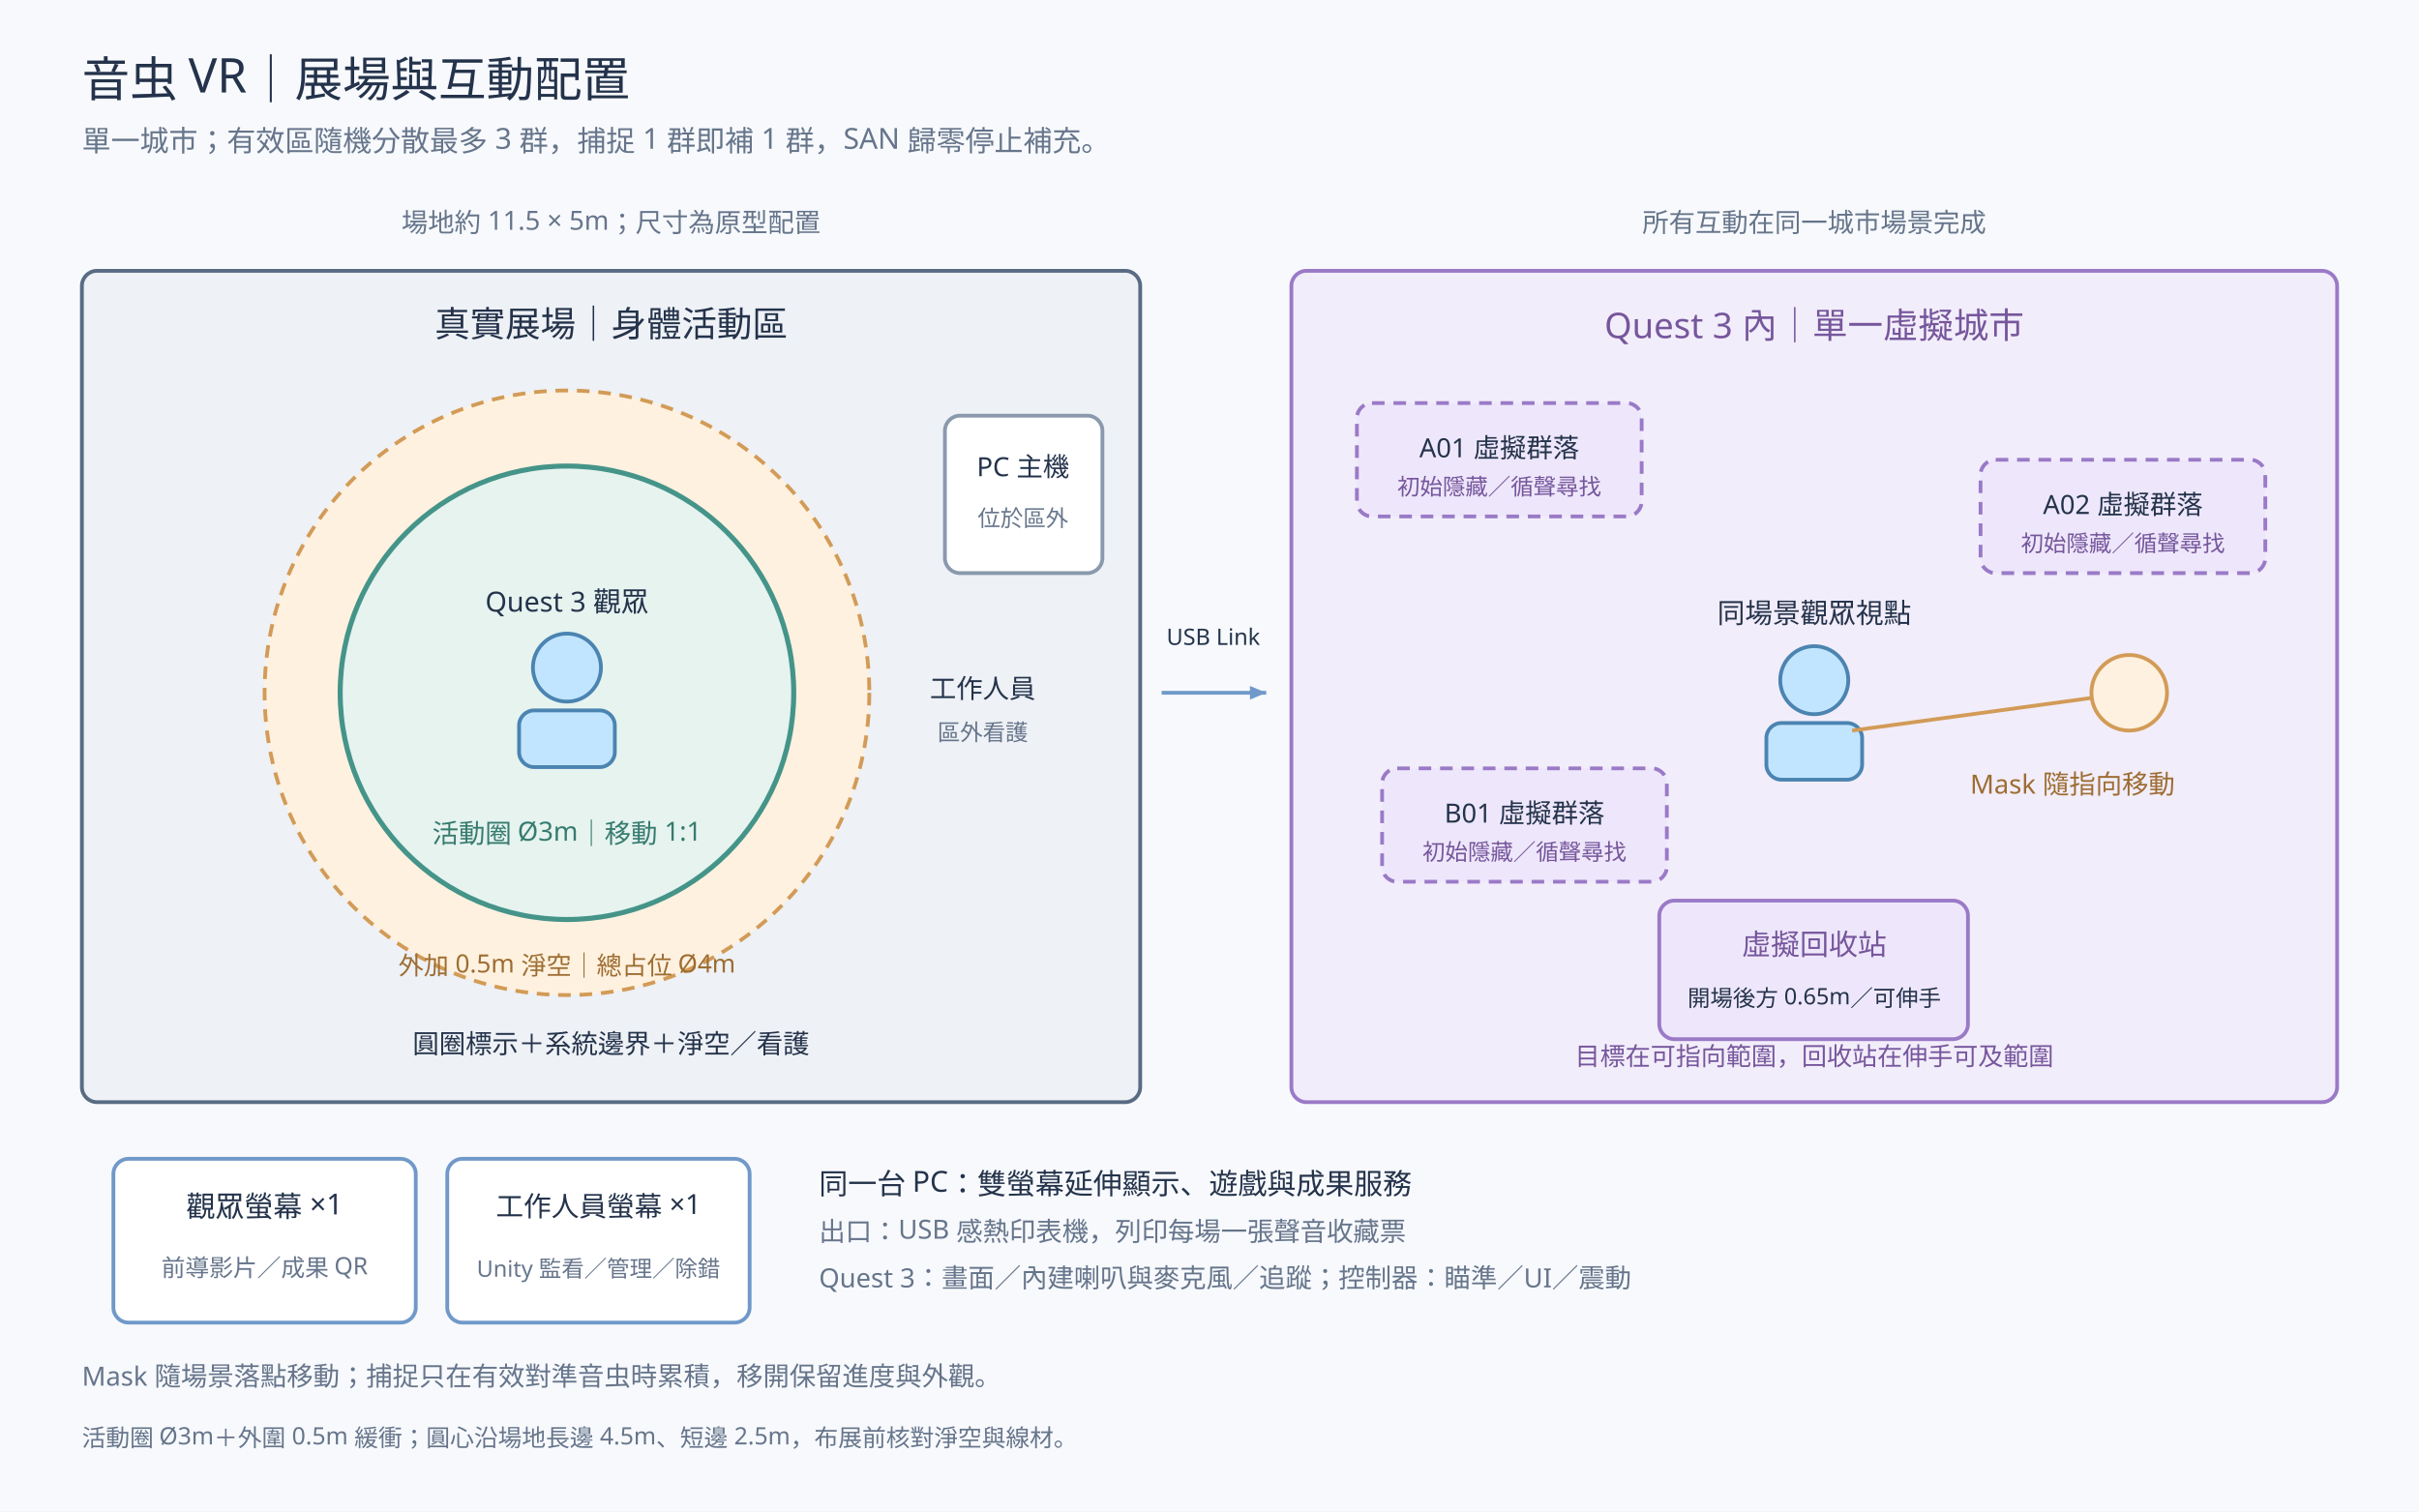
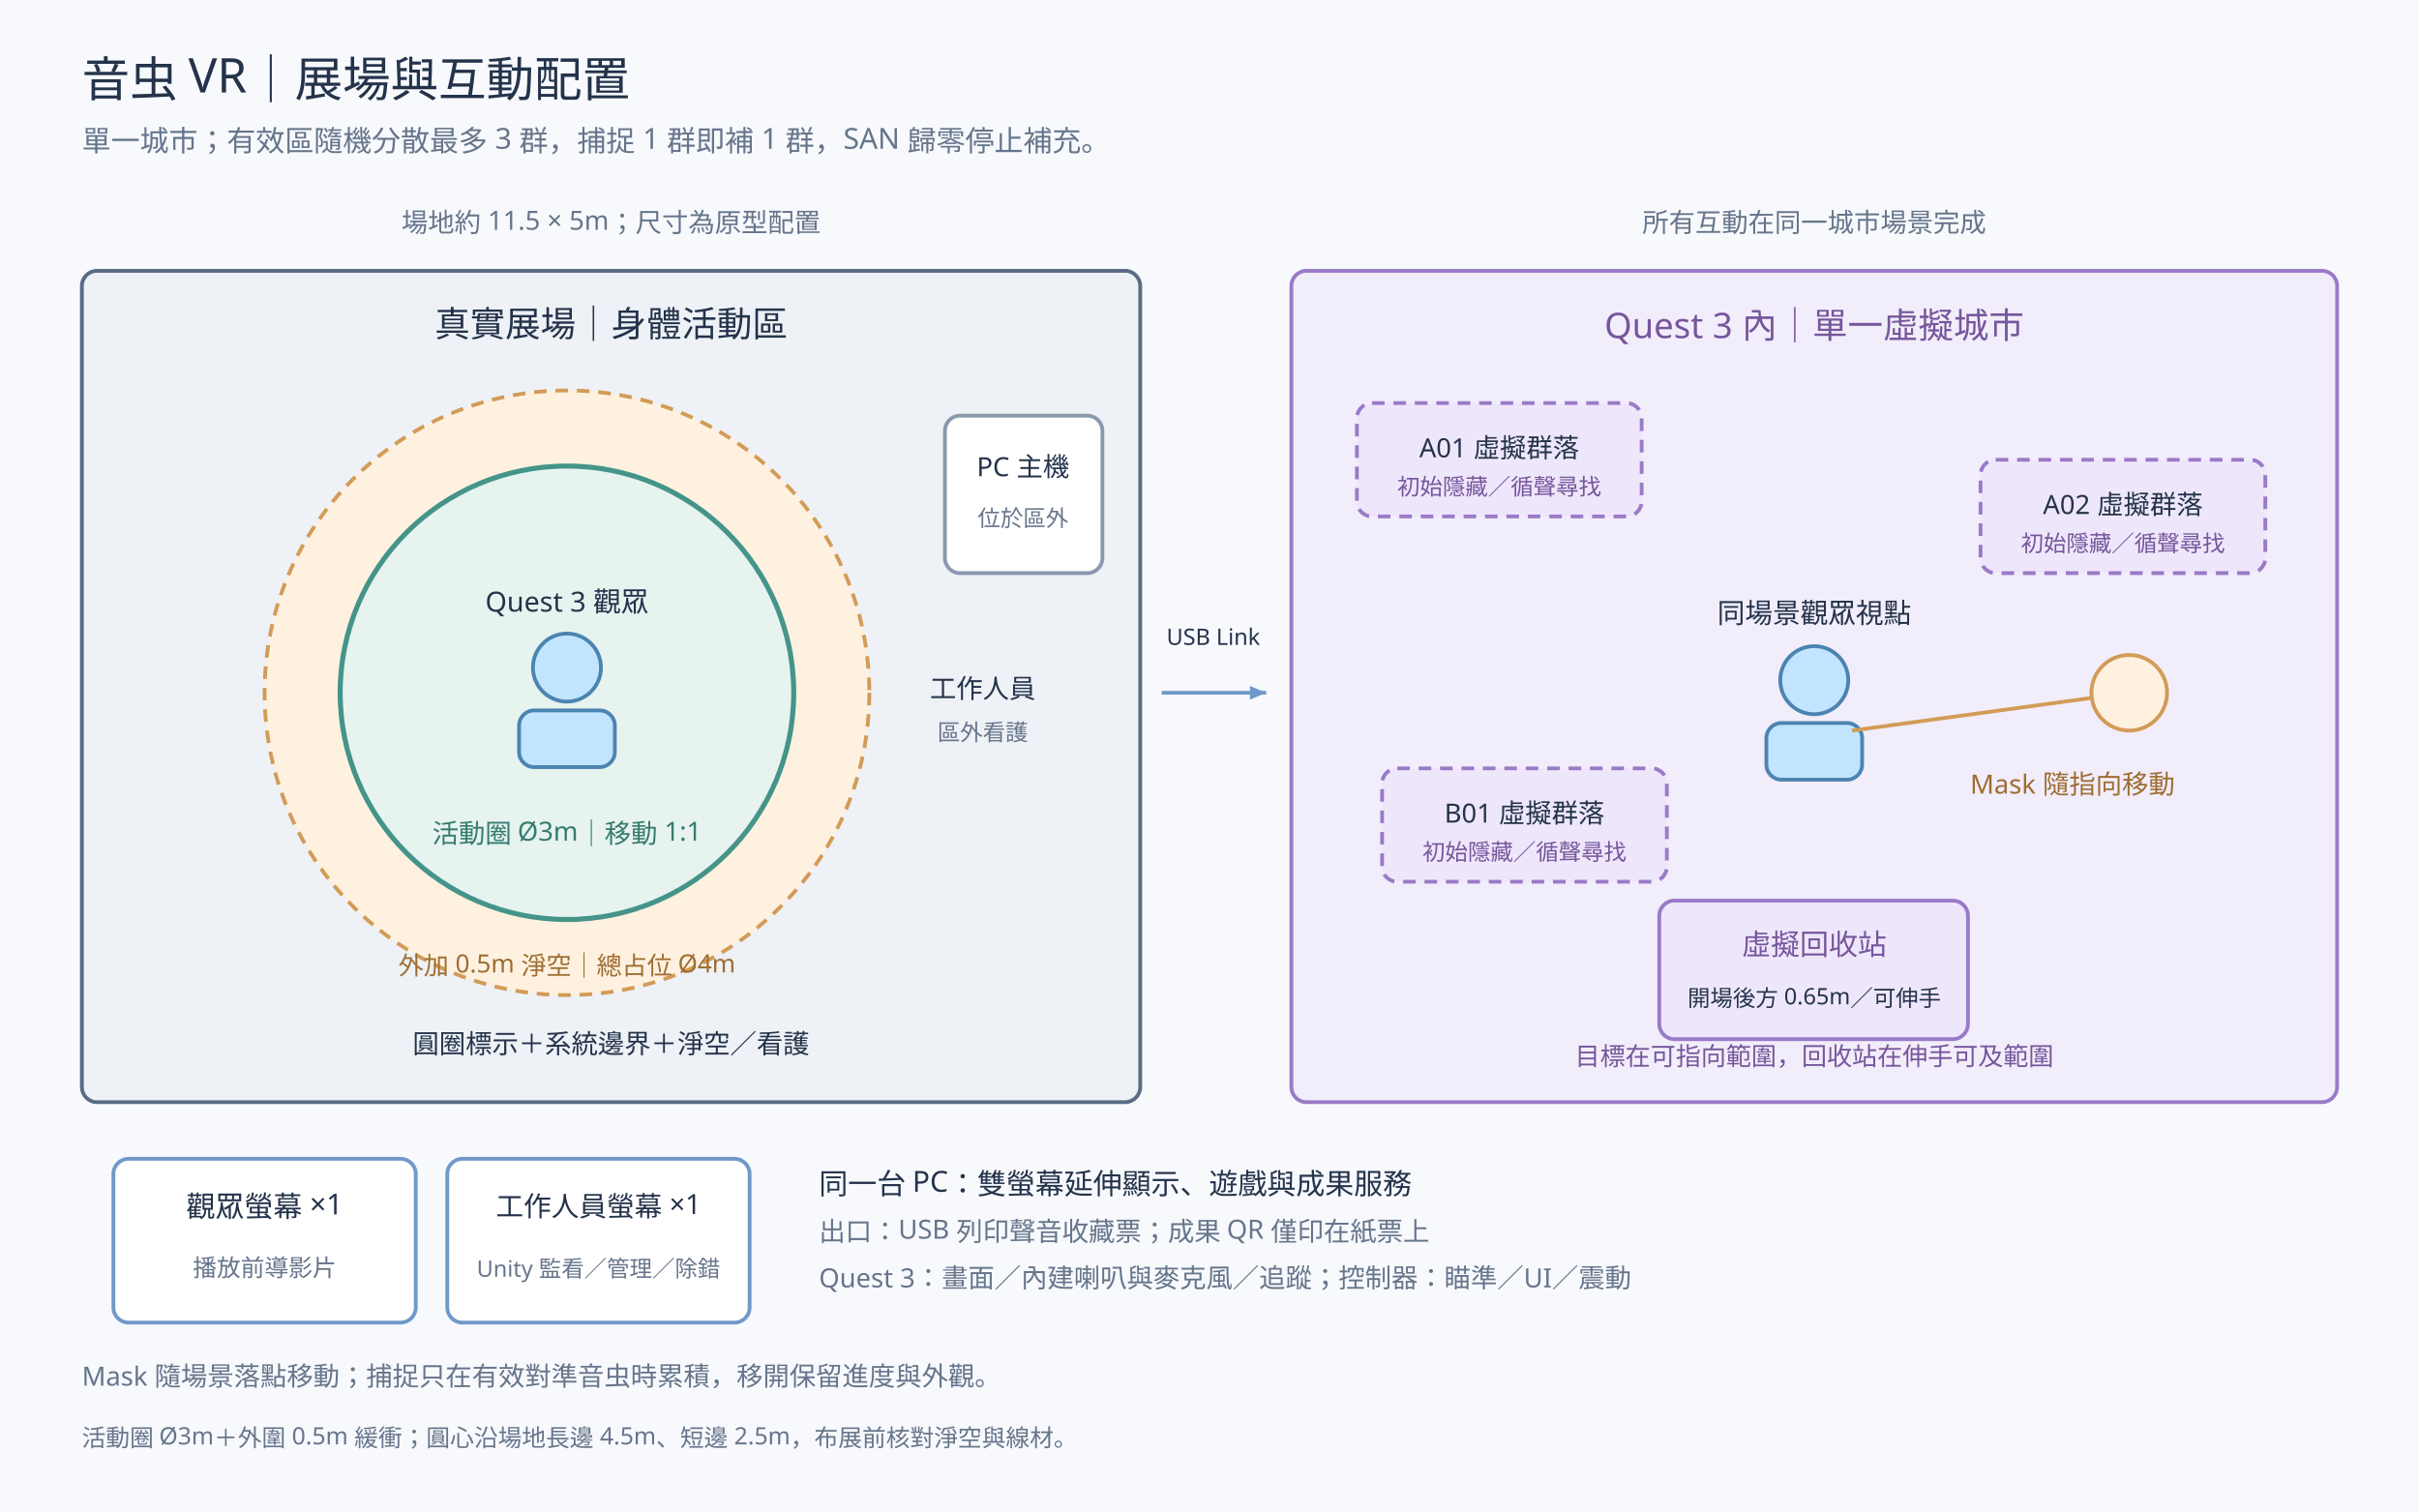
<svg xmlns="http://www.w3.org/2000/svg" width="1920" height="1200" viewBox="0 0 1920 1200">
  <rect width="1920" height="1200" fill="#f7f9fc" />
  <text x="65" y="60" dominant-baseline="central" font-family="Microsoft JhengHei, sans-serif" font-size="38" fill="#24334b" text-anchor="start">音虫 VR｜展場與互動配置</text>
  <text x="65" y="110" dominant-baseline="central" font-family="Microsoft JhengHei, sans-serif" font-size="23" fill="#66758b" text-anchor="start">單一城市；有效區隨機分散最多 3 群，捕捉 1 群即補 1 群，SAN 歸零停止補充。</text>
  <rect x="65" y="215" width="840" height="660" rx="12" fill="#eef1f5" stroke="#596b84" stroke-width="3" />
  <rect x="1025" y="215" width="830" height="660" rx="12" fill="#f2edfa" stroke="#9a7ac7" stroke-width="3" />
  <text x="485" y="255" dominant-baseline="central" font-family="Microsoft JhengHei, sans-serif" font-size="28" fill="#24334b" text-anchor="middle">真實展場｜身體活動區</text>
  <text x="1440" y="255" dominant-baseline="central" font-family="Microsoft JhengHei, sans-serif" font-size="28" fill="#76569c" text-anchor="middle">Quest 3 內｜單一虛擬城市</text>
  <circle cx="450" cy="550" r="240" fill="#fff1df" stroke="#d29b57" stroke-width="3" stroke-dasharray="10 7" />
  <circle cx="450" cy="550" r="180" fill="#e6f3ef" stroke="#459489" stroke-width="4" />
  <circle cx="450" cy="530" r="27" fill="#c2e5ff" stroke="#4b84b1" stroke-width="3" />
  <rect x="412" y="564" width="76" height="45" rx="12" fill="#c2e5ff" stroke="#4b84b1" stroke-width="3" />
  <text x="450" y="475" dominant-baseline="central" font-family="Microsoft JhengHei, sans-serif" font-size="22" fill="#24334b" text-anchor="middle">Quest 3 觀眾</text>
  <text x="450" y="660" dominant-baseline="central" font-family="Microsoft JhengHei, sans-serif" font-size="21" fill="#377b6f" text-anchor="middle">活動圈 Ø3m｜移動 1:1</text>
  <text x="450" y="765" dominant-baseline="central" font-family="Microsoft JhengHei, sans-serif" font-size="20" fill="#9d6d32" text-anchor="middle">外加 0.5m 淨空｜總占位 Ø4m</text>
  <rect x="750" y="330" width="125" height="125" rx="12" fill="#ffffff" stroke="#8a99ad" stroke-width="3" />
  <text x="812" y="368" dominant-baseline="central" font-family="Microsoft JhengHei, sans-serif" font-size="21" fill="#24334b" text-anchor="middle">PC 主機</text>
  <text x="812" y="410" dominant-baseline="central" font-family="Microsoft JhengHei, sans-serif" font-size="18" fill="#66758b" text-anchor="middle">位於區外</text>
  <text x="780" y="545" dominant-baseline="central" font-family="Microsoft JhengHei, sans-serif" font-size="21" fill="#24334b" text-anchor="middle">工作人員</text>
  <text x="780" y="580" dominant-baseline="central" font-family="Microsoft JhengHei, sans-serif" font-size="18" fill="#66758b" text-anchor="middle">區外看護</text>
  <text x="485" y="827" dominant-baseline="central" font-family="Microsoft JhengHei, sans-serif" font-size="21" fill="#24334b" text-anchor="middle">圓圈標示＋系統邊界＋淨空／看護</text>
  <polyline points="922,550 1005,550" fill="none" stroke="#7099c9" stroke-width="3" />
  <polygon points="1005.00,550.00 992.11,555.45 992.11,544.55" fill="#7099c9" />
  <text x="963" y="505" dominant-baseline="central" font-family="Microsoft JhengHei, sans-serif" font-size="18" fill="#24334b" text-anchor="middle">USB Link</text>
  <rect x="1077" y="320" width="226" height="90" rx="12" fill="#eee7fb" stroke="#9a7ac7" stroke-width="3" stroke-dasharray="10 7" />
  <text x="1190" y="353" dominant-baseline="central" font-family="Microsoft JhengHei, sans-serif" font-size="21" fill="#24334b" text-anchor="middle">A01 虛擬群落</text>
  <text x="1190" y="385" dominant-baseline="central" font-family="Microsoft JhengHei, sans-serif" font-size="18" fill="#76569c" text-anchor="middle">初始隱藏／循聲尋找</text>
  <rect x="1572" y="365" width="226" height="90" rx="12" fill="#eee7fb" stroke="#9a7ac7" stroke-width="3" stroke-dasharray="10 7" />
  <text x="1685" y="398" dominant-baseline="central" font-family="Microsoft JhengHei, sans-serif" font-size="21" fill="#24334b" text-anchor="middle">A02 虛擬群落</text>
  <text x="1685" y="430" dominant-baseline="central" font-family="Microsoft JhengHei, sans-serif" font-size="18" fill="#76569c" text-anchor="middle">初始隱藏／循聲尋找</text>
  <rect x="1097" y="610" width="226" height="90" rx="12" fill="#eee7fb" stroke="#9a7ac7" stroke-width="3" stroke-dasharray="10 7" />
  <text x="1210" y="643" dominant-baseline="central" font-family="Microsoft JhengHei, sans-serif" font-size="21" fill="#24334b" text-anchor="middle">B01 虛擬群落</text>
  <text x="1210" y="675" dominant-baseline="central" font-family="Microsoft JhengHei, sans-serif" font-size="18" fill="#76569c" text-anchor="middle">初始隱藏／循聲尋找</text>
  <circle cx="1440" cy="540" r="27" fill="#c2e5ff" stroke="#4b84b1" stroke-width="3" />
  <rect x="1402" y="574" width="76" height="45" rx="12" fill="#c2e5ff" stroke="#4b84b1" stroke-width="3" />
  <text x="1440" y="485" dominant-baseline="central" font-family="Microsoft JhengHei, sans-serif" font-size="22" fill="#24334b" text-anchor="middle">同場景觀眾視點</text>
  <polyline points="1470,580 1690,550" fill="none" stroke="#d29b57" stroke-width="3" />
  <polygon points="1690.00,550.00 1677.96,557.14 1676.49,546.34" fill="#d29b57" />
  <circle cx="1690" cy="550" r="30" fill="#fff1df" stroke="#d29b57" stroke-width="3" />
  <text x="1645" y="620" dominant-baseline="central" font-family="Microsoft JhengHei, sans-serif" font-size="21" fill="#9d6d32" text-anchor="middle">Mask 隨指向移動</text>
  <rect x="1317" y="715" width="245" height="110" rx="12" fill="#eee7fb" stroke="#9a7ac7" stroke-width="3" />
  <text x="1440" y="748" dominant-baseline="central" font-family="Microsoft JhengHei, sans-serif" font-size="23" fill="#76569c" text-anchor="middle">虛擬回收站</text>
  <text x="1440" y="791" dominant-baseline="central" font-family="Microsoft JhengHei, sans-serif" font-size="18" fill="#24334b" text-anchor="middle">開場後方 0.65m／可伸手</text>
  <text x="1440" y="837" dominant-baseline="central" font-family="Microsoft JhengHei, sans-serif" font-size="20" fill="#76569c" text-anchor="middle">目標在可指向範圍，回收站在伸手可及範圍</text>
  <text x="485" y="175" dominant-baseline="central" font-family="Microsoft JhengHei, sans-serif" font-size="21" fill="#66758b" text-anchor="middle">場地約 11.5 × 5m；尺寸為原型配置</text>
  <text x="1440" y="175" dominant-baseline="central" font-family="Microsoft JhengHei, sans-serif" font-size="21" fill="#66758b" text-anchor="middle">所有互動在同一城市場景完成</text>
  <rect x="90" y="920" width="240" height="130" rx="12" fill="#ffffff" stroke="#7099c9" stroke-width="3" />
  <text x="210" y="956" dominant-baseline="central" font-family="Microsoft JhengHei, sans-serif" font-size="23" fill="#24334b" text-anchor="middle">觀眾螢幕 ×1</text>
-   <text x="210" y="1005" dominant-baseline="central" font-family="Microsoft JhengHei, sans-serif" font-size="19" fill="#66758b" text-anchor="middle">前導影片／成果 QR</text>
+   <text x="210" y="1005" dominant-baseline="central" font-family="Microsoft JhengHei, sans-serif" font-size="19" fill="#66758b" text-anchor="middle">播放前導影片</text>
  <rect x="355" y="920" width="240" height="130" rx="12" fill="#ffffff" stroke="#7099c9" stroke-width="3" />
  <text x="475" y="956" dominant-baseline="central" font-family="Microsoft JhengHei, sans-serif" font-size="22" fill="#24334b" text-anchor="middle">工作人員螢幕 ×1</text>
  <text x="475" y="1005" dominant-baseline="central" font-family="Microsoft JhengHei, sans-serif" font-size="18" fill="#66758b" text-anchor="middle">Unity 監看／管理／除錯</text>
  <text x="650" y="938" dominant-baseline="central" font-family="Microsoft JhengHei, sans-serif" font-size="23" fill="#24334b" text-anchor="start">同一台 PC：雙螢幕延伸顯示、遊戲與成果服務</text>
-   <text x="650" y="976" dominant-baseline="central" font-family="Microsoft JhengHei, sans-serif" font-size="21" fill="#66758b" text-anchor="start">出口：USB 感熱印表機，列印每場一張聲音收藏票</text>
+   <text x="650" y="976" dominant-baseline="central" font-family="Microsoft JhengHei, sans-serif" font-size="21" fill="#66758b" text-anchor="start">出口：USB 列印聲音收藏票；成果 QR 僅印在紙票上</text>
  <text x="650" y="1012" dominant-baseline="central" font-family="Microsoft JhengHei, sans-serif" font-size="21" fill="#66758b" text-anchor="start">Quest 3：畫面／內建喇叭與麥克風／追蹤；控制器：瞄準／UI／震動</text>
  <text x="65" y="1090" dominant-baseline="central" font-family="Microsoft JhengHei, sans-serif" font-size="21" fill="#66758b" text-anchor="start">Mask 隨場景落點移動；捕捉只在有效對準音虫時累積，移開保留進度與外觀。</text>
  <text x="65" y="1140" dominant-baseline="central" font-family="Microsoft JhengHei, sans-serif" font-size="19" fill="#66758b" text-anchor="start">活動圈 Ø3m＋外圍 0.5m 緩衝；圓心沿場地長邊 4.5m、短邊 2.5m，布展前核對淨空與線材。</text>
</svg>
